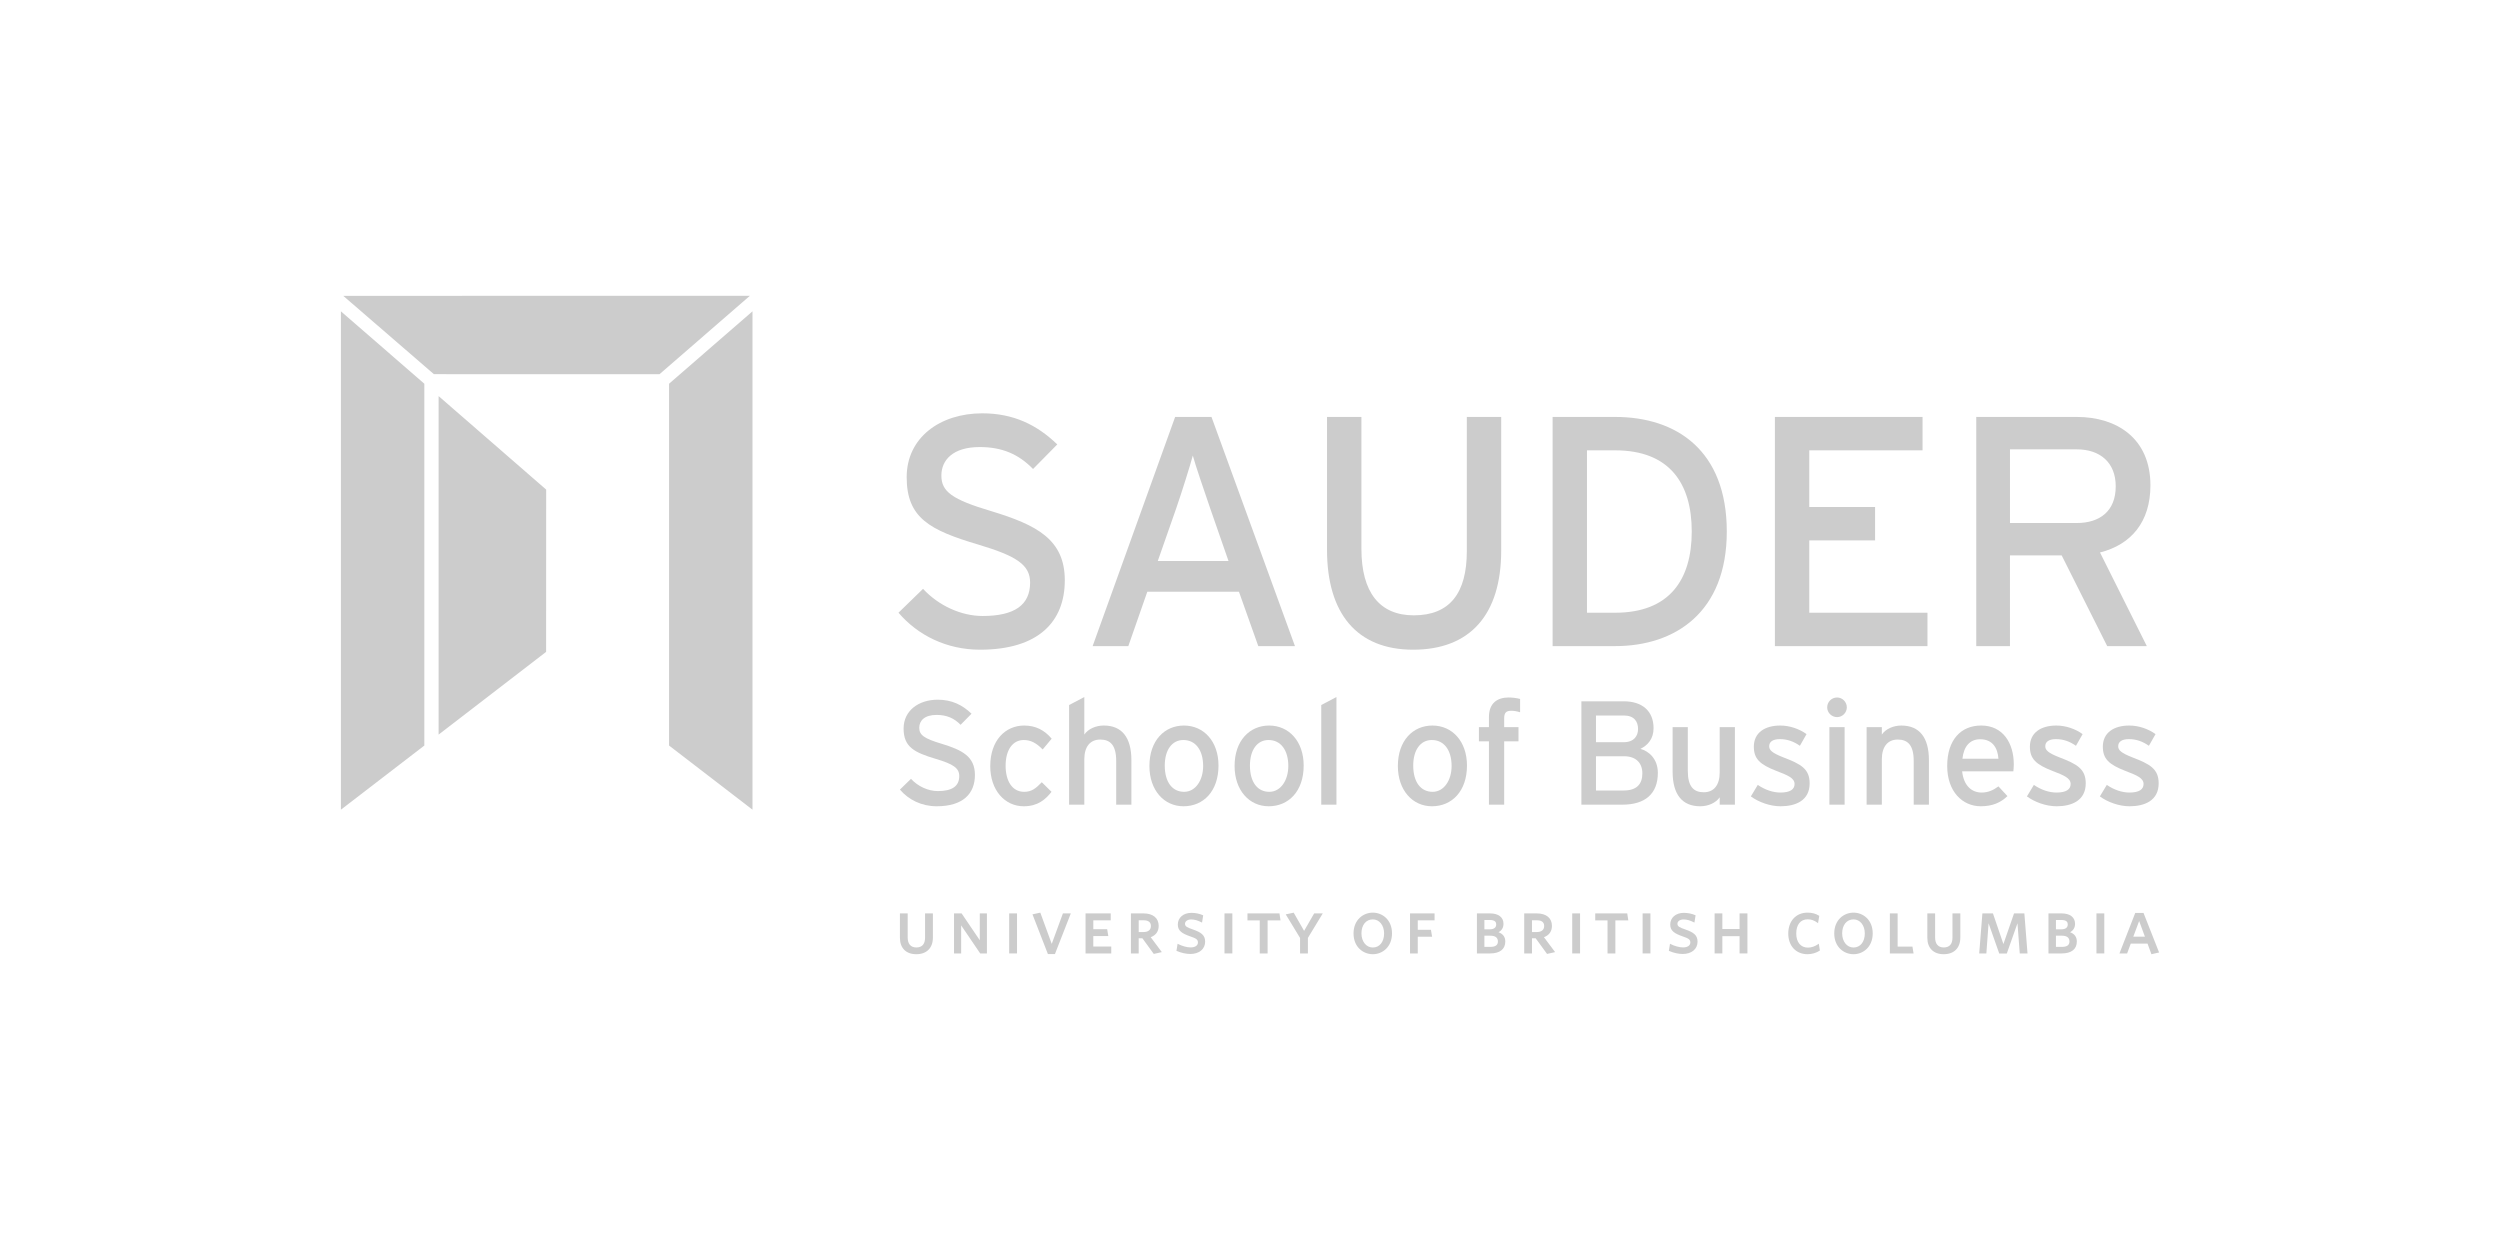
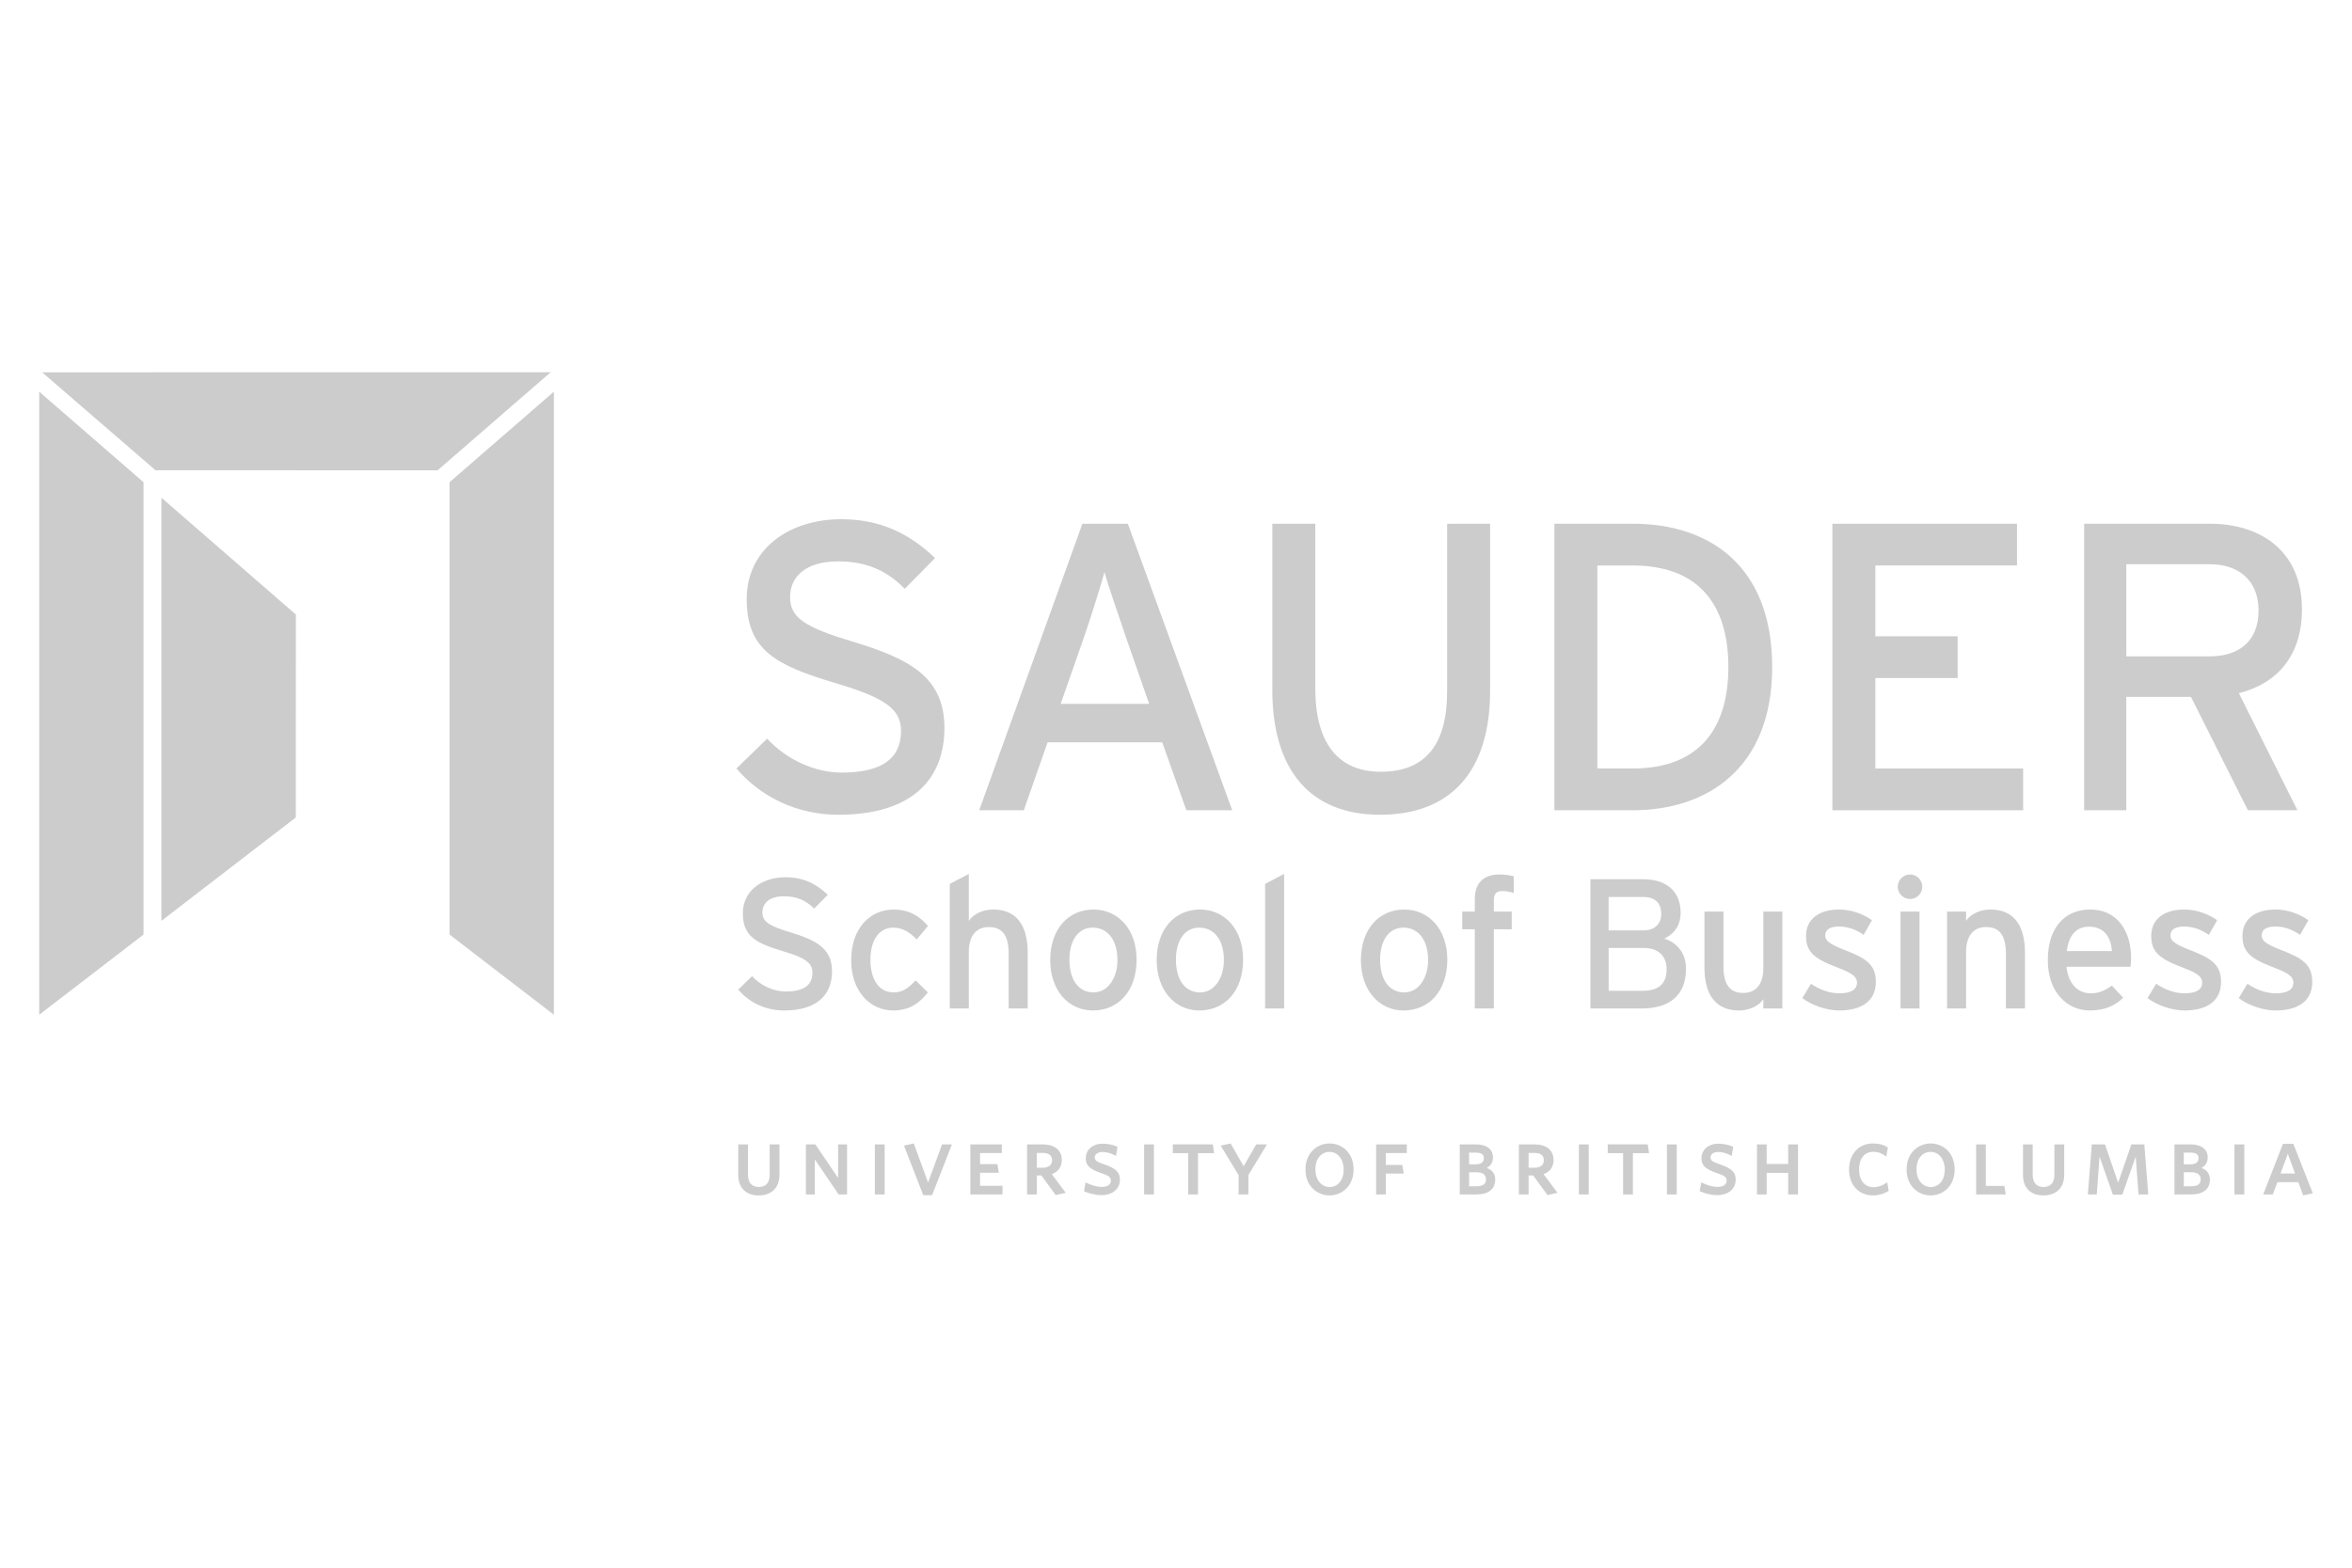
- <svg xmlns="http://www.w3.org/2000/svg" version="1.1" id="Layer_1" x="0px" y="0px" width="200px" height="100px" viewBox="0 -10 200 100" enable-background="new 0 -10 200 100" xml:space="preserve">
+ <svg xmlns="http://www.w3.org/2000/svg" version="1.1" id="Layer_1" x="0px" y="0px" width="150px" height="100px" viewBox="25 0 150 100" enable-background="new 25 0 150 100" xml:space="preserve">
  <g>
-     <polygon fill="#CCCCCC" points="43.689,42.15 35.089,48.767 35.089,21.688 43.694,29.168  " />
-     <polygon fill="#CCCCCC" points="53.525,49.644 60.199,54.775 60.199,14.905 53.525,20.698  " />
-     <polygon fill="#CCCCCC" points="33.947,49.644 27.272,54.775 27.272,14.905 33.947,20.699  " />
-     <polygon fill="#CCCCCC" points="52.759,19.937 59.992,13.663 27.461,13.668 34.711,19.933  " />
+     <polygon fill="#CCCCCC" points="43.865,52.144 35.293,58.74 35.293,31.746 43.87,39.202  " />
+     <polygon fill="#CCCCCC" points="53.67,59.614 60.324,64.729 60.324,24.984 53.67,30.759  " />
+     <polygon fill="#CCCCCC" points="34.154,59.614 27.5,64.729 27.5,24.984 34.154,30.76  " />
+     <polygon fill="#CCCCCC" points="52.907,30 60.118,23.746 27.689,23.751 34.916,29.996  " />
    <g>
      <g>
-         <path fill="#CCCCCC" d="M78.401,41.976c-2.672,0-4.977-1.152-6.522-2.959l1.965-1.91c1.231,1.334,3.038,2.172,4.767,2.172     c2.567,0,3.798-0.891,3.798-2.67c0-1.417-1.074-2.123-4.138-3.04c-3.877-1.152-5.737-2.121-5.737-5.396     c0-3.169,2.672-5.107,6.05-5.107c2.488,0,4.374,0.918,5.998,2.488l-1.938,1.965c-1.153-1.179-2.462-1.755-4.27-1.755     c-2.147,0-3.064,1.047-3.064,2.279c0,1.282,0.838,1.912,4.007,2.854c3.615,1.1,5.867,2.254,5.867,5.528     C85.184,39.724,83.088,41.976,78.401,41.976z" />
-         <path fill="#CCCCCC" d="M100.663,41.689l-1.546-4.348h-7.333l-1.519,4.348H87.41l6.601-18.334h2.908l6.678,18.334H100.663z      M96.813,30.662c-0.445-1.31-1.179-3.431-1.388-4.216c-0.21,0.785-0.864,2.88-1.335,4.242l-1.467,4.19h5.657L96.813,30.662z" />
-         <path fill="#CCCCCC" d="M113.052,41.976c-4.532,0-6.89-2.934-6.89-7.987V23.355h2.751v10.556c0,3.458,1.44,5.316,4.19,5.316     c2.882,0,4.243-1.779,4.243-5.133V23.355h2.75v10.687C120.097,39.176,117.608,41.976,113.052,41.976z" />
-         <path fill="#CCCCCC" d="M129.211,41.689h-5.003V23.355h5.003c4.924,0,8.932,2.697,8.932,9.167S134.004,41.689,129.211,41.689z      M129.211,26.027h-2.252v12.991h2.252c4.348,0,6.129-2.643,6.129-6.496C135.34,28.671,133.559,26.027,129.211,26.027z" />
-         <path fill="#CCCCCC" d="M141.992,41.689V23.355h11.812v2.672h-9.062v4.531h5.265v2.672h-5.265v5.788h9.455v2.672L141.992,41.689     L141.992,41.689z" />
-         <path fill="#CCCCCC" d="M168,34.198l3.746,7.491h-3.17l-3.641-7.256h-4.138v7.256H158.1V23.355h8.042     c3.193,0,5.892,1.703,5.892,5.475C172.033,31.762,170.488,33.57,168,34.198z M166.142,25.948h-5.344v5.893h5.344     c1.832,0,3.116-0.943,3.116-2.933C169.258,26.995,168,25.948,166.142,25.948z" />
+         <path fill="#CCCCCC" d="M78.468,51.971c-2.664,0-4.961-1.149-6.501-2.95l1.958-1.904c1.228,1.33,3.029,2.165,4.752,2.165     c2.559,0,3.787-0.888,3.787-2.661c0-1.413-1.071-2.117-4.125-3.031c-3.865-1.147-5.718-2.113-5.718-5.379     c0-3.159,2.664-5.091,6.031-5.091c2.479,0,4.36,0.915,5.979,2.48l-1.932,1.959c-1.149-1.176-2.454-1.749-4.256-1.749     c-2.141,0-3.055,1.043-3.055,2.271c0,1.278,0.835,1.906,3.994,2.845c3.604,1.097,5.849,2.247,5.849,5.511     C85.23,49.726,83.141,51.971,78.468,51.971z" />
+         <path fill="#CCCCCC" d="M100.661,51.685L99.12,47.35h-7.31l-1.515,4.335H87.45l6.58-18.277h2.899l6.657,18.277H100.661z      M96.823,40.691c-0.443-1.306-1.175-3.42-1.384-4.203c-0.209,0.783-0.861,2.872-1.331,4.229l-1.462,4.177h5.639L96.823,40.691z" />
+         <path fill="#CCCCCC" d="M113.011,51.971c-4.518,0-6.868-2.926-6.868-7.962V33.407h2.742v10.523c0,3.447,1.437,5.299,4.178,5.299     c2.872,0,4.229-1.773,4.229-5.117V33.407h2.741v10.653C120.034,49.179,117.552,51.971,113.011,51.971z" />
+         <path fill="#CCCCCC" d="M129.119,51.685h-4.987V33.407h4.987c4.908,0,8.903,2.688,8.903,9.139     C138.022,48.995,133.897,51.685,129.119,51.685z M129.119,36.071h-2.245v12.95h2.245c4.334,0,6.109-2.635,6.109-6.476     C135.229,38.707,133.453,36.071,129.119,36.071z" />
+         <path fill="#CCCCCC" d="M141.86,51.685V33.407h11.775v2.664h-9.034v4.517h5.248v2.664h-5.248v5.77h9.426v2.663H141.86     L141.86,51.685z" />
+         <path fill="#CCCCCC" d="M167.786,44.217l3.734,7.468h-3.16l-3.629-7.233h-4.126v7.233h-2.688V33.407h8.018     c3.183,0,5.873,1.698,5.873,5.458C171.807,41.788,170.267,43.59,167.786,44.217z M165.935,35.992h-5.328v5.875h5.328     c1.826,0,3.105-0.94,3.105-2.924C169.04,37.036,167.786,35.992,165.935,35.992z" />
      </g>
      <g>
-         <path fill="#CCCCCC" d="M74.933,54.502c-1.205,0-2.244-0.518-2.94-1.334l0.886-0.861c0.555,0.604,1.37,0.98,2.149,0.98     c1.157,0,1.713-0.402,1.713-1.205c0-0.637-0.484-0.957-1.867-1.369c-1.748-0.521-2.586-0.957-2.586-2.434     c0-1.43,1.205-2.303,2.729-2.303c1.122,0,1.972,0.414,2.705,1.121l-0.875,0.887c-0.519-0.531-1.11-0.791-1.925-0.791     c-0.969,0-1.382,0.471-1.382,1.027c0,0.578,0.378,0.861,1.808,1.287c1.629,0.496,2.646,1.016,2.646,2.49     C77.993,53.488,77.048,54.502,74.933,54.502z" />
-         <path fill="#CCCCCC" d="M83.413,49.957c-0.507-0.521-0.956-0.756-1.512-0.756c-0.885,0-1.452,0.791-1.452,2.055     c0,1.217,0.519,2.09,1.488,2.09c0.579,0,0.921-0.26,1.406-0.768l0.779,0.768c-0.484,0.615-1.098,1.156-2.221,1.156     c-1.511,0-2.681-1.273-2.681-3.211c0-2.057,1.205-3.248,2.717-3.248c0.91,0,1.618,0.365,2.197,1.051L83.413,49.957z" />
-         <path fill="#CCCCCC" d="M89.295,54.373v-3.508c0-1.25-0.473-1.701-1.275-1.701c-0.815,0-1.275,0.58-1.275,1.584v3.625h-1.217     v-7.971l1.217-0.639v3c0.307-0.449,0.921-0.721,1.559-0.721c1.44,0,2.208,0.945,2.208,2.775v3.555L89.295,54.373L89.295,54.373z" />
-         <path fill="#CCCCCC" d="M94.681,54.502c-1.559,0-2.728-1.285-2.728-3.223c0-2.031,1.205-3.236,2.763-3.236     c1.583,0,2.764,1.264,2.764,3.201C97.479,53.299,96.275,54.502,94.681,54.502z M94.668,49.201c-0.921,0-1.487,0.814-1.487,2.043     c0,1.357,0.625,2.102,1.547,2.102s1.524-0.934,1.524-2.066C96.252,50.015,95.649,49.201,94.668,49.201z" />
-         <path fill="#CCCCCC" d="M101.495,54.502c-1.559,0-2.728-1.285-2.728-3.223c0-2.031,1.204-3.236,2.764-3.236     c1.582,0,2.763,1.264,2.763,3.201C104.294,53.299,103.09,54.502,101.495,54.502z M101.483,49.201     c-0.921,0-1.488,0.814-1.488,2.043c0,1.357,0.626,2.102,1.547,2.102s1.523-0.934,1.523-2.066     C103.066,50.015,102.464,49.201,101.483,49.201z" />
-         <path fill="#CCCCCC" d="M105.7,54.373v-7.971l1.216-0.639v8.609L105.7,54.373L105.7,54.373z" />
-         <path fill="#CCCCCC" d="M114.558,54.502c-1.558,0-2.729-1.285-2.729-3.223c0-2.031,1.205-3.236,2.765-3.236     c1.583,0,2.764,1.264,2.764,3.201C117.357,53.299,116.151,54.502,114.558,54.502z M114.547,49.201     c-0.923,0-1.489,0.814-1.489,2.043c0,1.357,0.627,2.102,1.548,2.102s1.522-0.934,1.522-2.066     C116.128,50.015,115.526,49.201,114.547,49.201z" />
-         <path fill="#CCCCCC" d="M120.899,46.861c-0.4,0-0.565,0.154-0.565,0.604v0.707h1.145v1.135h-1.145v5.066h-1.218v-5.066h-0.803     v-1.135h0.803v-0.814c0-1.133,0.697-1.559,1.571-1.559c0.319,0,0.661,0.047,0.921,0.117v1.064     C121.326,46.896,121.112,46.861,120.899,46.861z" />
-         <path fill="#CCCCCC" d="M129.794,54.373h-3.283v-8.268h3.401c1.44,0,2.373,0.756,2.373,2.15c0,0.838-0.448,1.359-1.05,1.654     c0.647,0.176,1.393,0.777,1.393,1.924C132.628,53.51,131.601,54.373,129.794,54.373z M129.9,47.24h-2.222v2.137h2.222     c0.814,0,1.145-0.506,1.145-1.051C131.045,47.713,130.728,47.24,129.9,47.24z M129.924,50.5h-2.245v2.74h2.209     c1.099,0,1.5-0.557,1.5-1.371C131.388,51.017,130.856,50.5,129.924,50.5z" />
-         <path fill="#CCCCCC" d="M137.576,54.373v-0.59c-0.307,0.449-0.921,0.719-1.56,0.719c-1.439,0-2.207-0.943-2.207-2.773v-3.557     h1.216v3.508c0,1.252,0.473,1.701,1.276,1.701c0.814,0,1.274-0.578,1.274-1.582v-3.627h1.217v6.201     C138.792,54.373,137.576,54.373,137.576,54.373z" />
-         <path fill="#CCCCCC" d="M142.442,54.502c-0.839,0-1.748-0.33-2.374-0.789l0.555-0.922c0.579,0.402,1.229,0.613,1.808,0.613     c0.768,0,1.135-0.246,1.135-0.686c0-0.471-0.544-0.697-1.441-1.039c-1.335-0.52-1.818-0.967-1.818-1.947     c0-1.111,0.874-1.689,2.113-1.689c0.779,0,1.548,0.283,2.103,0.686l-0.531,0.934c-0.508-0.355-1.016-0.533-1.606-0.533     s-0.851,0.236-0.851,0.568c0,0.307,0.212,0.531,1.145,0.896c1.384,0.531,2.092,0.91,2.092,2.078     C144.77,54.043,143.659,54.502,142.442,54.502z" />
-         <path fill="#CCCCCC" d="M146.967,47.369c-0.438,0-0.792-0.354-0.792-0.779c0-0.438,0.354-0.791,0.792-0.791     c0.425,0,0.779,0.354,0.779,0.791C147.746,47.015,147.392,47.369,146.967,47.369z M146.352,54.373v-6.201h1.217v6.201     C147.569,54.373,146.352,54.373,146.352,54.373z" />
-         <path fill="#CCCCCC" d="M153.096,54.373v-3.508c0-1.25-0.473-1.701-1.275-1.701c-0.814,0-1.274,0.58-1.274,1.584v3.625h-1.218     v-6.201h1.218v0.592c0.306-0.449,0.92-0.721,1.558-0.721c1.442,0,2.209,0.945,2.209,2.775v3.555     C154.314,54.373,153.096,54.373,153.096,54.373z" />
-         <path fill="#CCCCCC" d="M161.068,51.705h-4.098c0.129,1.193,0.803,1.699,1.559,1.699c0.52,0,0.933-0.188,1.346-0.494l0.721,0.779     c-0.544,0.52-1.192,0.812-2.137,0.812c-1.454,0-2.683-1.168-2.683-3.223c0-2.104,1.11-3.236,2.717-3.236     c1.761,0,2.61,1.428,2.61,3.105C161.104,51.375,161.08,51.574,161.068,51.705z M158.41,49.14c-0.815,0-1.311,0.568-1.416,1.561     h2.881C159.816,49.849,159.415,49.14,158.41,49.14z" />
-         <path fill="#CCCCCC" d="M164.529,54.502c-0.839,0-1.748-0.33-2.375-0.789l0.556-0.922c0.578,0.402,1.228,0.613,1.807,0.613     c0.769,0,1.134-0.246,1.134-0.686c0-0.471-0.542-0.697-1.441-1.039c-1.334-0.52-1.818-0.967-1.818-1.947     c0-1.111,0.874-1.689,2.114-1.689c0.78,0,1.548,0.283,2.103,0.686l-0.532,0.934c-0.508-0.355-1.016-0.533-1.604-0.533     c-0.592,0-0.851,0.236-0.851,0.568c0,0.307,0.211,0.531,1.145,0.896c1.382,0.531,2.092,0.91,2.092,2.078     C166.856,54.043,165.744,54.502,164.529,54.502z" />
-         <path fill="#CCCCCC" d="M170.363,54.502c-0.839,0-1.748-0.33-2.374-0.789l0.556-0.922c0.578,0.402,1.228,0.613,1.807,0.613     c0.768,0,1.133-0.246,1.133-0.686c0-0.471-0.542-0.697-1.44-1.039c-1.335-0.52-1.818-0.967-1.818-1.947     c0-1.111,0.874-1.689,2.113-1.689c0.78,0,1.547,0.283,2.103,0.686l-0.531,0.934c-0.508-0.355-1.016-0.533-1.605-0.533     c-0.591,0-0.851,0.236-0.851,0.568c0,0.307,0.212,0.531,1.146,0.896c1.382,0.531,2.091,0.91,2.091,2.078     C172.69,54.043,171.578,54.502,170.363,54.502z" />
+         <path fill="#CCCCCC" d="M75.011,64.456c-1.201,0-2.237-0.516-2.93-1.329l0.883-0.859c0.553,0.603,1.366,0.978,2.142,0.978     c1.153,0,1.708-0.4,1.708-1.201c0-0.635-0.483-0.954-1.861-1.364c-1.743-0.521-2.578-0.954-2.578-2.427     c0-1.425,1.202-2.295,2.72-2.295c1.119,0,1.965,0.412,2.696,1.117l-0.872,0.884c-0.517-0.529-1.107-0.788-1.919-0.788     c-0.965,0-1.377,0.469-1.377,1.023c0,0.576,0.377,0.858,1.802,1.282c1.624,0.495,2.638,1.014,2.638,2.482     C78.062,63.446,77.12,64.456,75.011,64.456z" />
+         <path fill="#CCCCCC" d="M83.465,59.926c-0.506-0.52-0.953-0.754-1.508-0.754c-0.882,0-1.446,0.789-1.446,2.049     c0,1.213,0.517,2.083,1.482,2.083c0.578,0,0.918-0.259,1.402-0.765l0.777,0.765c-0.483,0.613-1.095,1.152-2.215,1.152     c-1.506,0-2.672-1.27-2.672-3.2c0-2.051,1.201-3.238,2.708-3.238c0.907,0,1.613,0.364,2.19,1.048L83.465,59.926z" />
+         <path fill="#CCCCCC" d="M89.329,64.328v-3.497c0-1.246-0.472-1.695-1.271-1.695c-0.812,0-1.271,0.578-1.271,1.578v3.614h-1.214     v-7.946l1.214-0.637v2.991c0.306-0.448,0.918-0.72,1.554-0.72c1.436,0,2.201,0.941,2.201,2.766v3.545L89.329,64.328     L89.329,64.328z" />
+         <path fill="#CCCCCC" d="M94.697,64.456c-1.554,0-2.719-1.281-2.719-3.212c0-2.025,1.201-3.227,2.754-3.227     c1.578,0,2.755,1.26,2.755,3.191C97.486,63.257,96.286,64.456,94.697,64.456z M94.685,59.172c-0.918,0-1.482,0.812-1.482,2.037     c0,1.353,0.623,2.095,1.542,2.095s1.52-0.931,1.52-2.059C96.264,59.984,95.662,59.172,94.685,59.172z" />
+         <path fill="#CCCCCC" d="M101.49,64.456c-1.555,0-2.72-1.281-2.72-3.212c0-2.025,1.2-3.227,2.756-3.227     c1.577,0,2.754,1.26,2.754,3.191C104.28,63.257,103.08,64.456,101.49,64.456z M101.478,59.172c-0.917,0-1.482,0.812-1.482,2.037     c0,1.353,0.624,2.095,1.542,2.095s1.518-0.931,1.518-2.059C103.057,59.984,102.456,59.172,101.478,59.172z" />
+         <path fill="#CCCCCC" d="M105.683,64.328v-7.946l1.212-0.637v8.582L105.683,64.328L105.683,64.328z" />
+         <path fill="#CCCCCC" d="M114.513,64.456c-1.554,0-2.721-1.281-2.721-3.212c0-2.025,1.201-3.227,2.756-3.227     c1.578,0,2.755,1.26,2.755,3.191C117.303,63.257,116.1,64.456,114.513,64.456z M114.501,59.172c-0.92,0-1.483,0.812-1.483,2.037     c0,1.353,0.625,2.095,1.542,2.095c0.919,0,1.518-0.931,1.518-2.059C116.077,59.984,115.477,59.172,114.501,59.172z" />
+         <path fill="#CCCCCC" d="M120.833,56.84c-0.398,0-0.562,0.153-0.562,0.602v0.705h1.141v1.131h-1.141v5.051h-1.214v-5.051h-0.802     v-1.131h0.802v-0.812c0-1.129,0.693-1.554,1.565-1.554c0.317,0,0.658,0.047,0.917,0.117v1.062     C121.259,56.875,121.045,56.84,120.833,56.84z" />
+         <path fill="#CCCCCC" d="M129.7,64.328h-3.271v-8.242h3.39c1.435,0,2.365,0.754,2.365,2.143c0,0.836-0.446,1.355-1.047,1.649     c0.645,0.176,1.389,0.774,1.389,1.918C132.525,63.468,131.502,64.328,129.7,64.328z M129.807,57.218h-2.216v2.13h2.216     c0.811,0,1.141-0.505,1.141-1.048C130.947,57.688,130.632,57.218,129.807,57.218z M129.83,60.467h-2.237v2.731h2.202     c1.094,0,1.495-0.555,1.495-1.366C131.29,60.983,130.759,60.467,129.83,60.467z" />
+         <path fill="#CCCCCC" d="M137.458,64.328V63.74c-0.306,0.447-0.919,0.716-1.556,0.716c-1.434,0-2.2-0.94-2.2-2.765v-3.545h1.213     v3.496c0,1.248,0.472,1.696,1.271,1.696c0.812,0,1.271-0.576,1.271-1.577v-3.615h1.213v6.182H137.458z" />
+         <path fill="#CCCCCC" d="M142.308,64.456c-0.835,0-1.742-0.329-2.365-0.786l0.553-0.919c0.577,0.401,1.225,0.611,1.803,0.611     c0.766,0,1.132-0.245,1.132-0.685c0-0.469-0.543-0.694-1.438-1.035c-1.33-0.519-1.812-0.964-1.812-1.94     c0-1.108,0.873-1.685,2.107-1.685c0.776,0,1.543,0.282,2.097,0.684l-0.53,0.932c-0.506-0.354-1.012-0.531-1.6-0.531     c-0.589,0-0.85,0.235-0.85,0.566c0,0.306,0.212,0.528,1.142,0.893c1.38,0.529,2.085,0.907,2.085,2.071     C144.629,63.999,143.522,64.456,142.308,64.456z" />
+         <path fill="#CCCCCC" d="M146.819,57.346c-0.437,0-0.79-0.353-0.79-0.776c0-0.437,0.354-0.789,0.79-0.789     c0.425,0,0.776,0.353,0.776,0.789C147.596,56.993,147.244,57.346,146.819,57.346z M146.206,64.328v-6.182h1.213v6.182H146.206z" />
+         <path fill="#CCCCCC" d="M152.929,64.328v-3.497c0-1.246-0.471-1.695-1.271-1.695c-0.811,0-1.27,0.578-1.27,1.578v3.614h-1.214     v-6.182h1.214v0.59c0.306-0.448,0.917-0.719,1.554-0.719c1.438,0,2.202,0.942,2.202,2.767v3.544H152.929z" />
+         <path fill="#CCCCCC" d="M160.877,61.668h-4.085c0.128,1.189,0.8,1.694,1.554,1.694c0.518,0,0.93-0.188,1.341-0.493l0.719,0.777     c-0.542,0.518-1.188,0.809-2.13,0.809c-1.449,0-2.675-1.164-2.675-3.213c0-2.098,1.106-3.226,2.709-3.226     c1.755,0,2.602,1.425,2.602,3.095C160.911,61.339,160.888,61.538,160.877,61.668z M158.227,59.112     c-0.812,0-1.307,0.565-1.411,1.556h2.871C159.629,59.818,159.229,59.112,158.227,59.112z" />
+         <path fill="#CCCCCC" d="M164.326,64.456c-0.837,0-1.742-0.329-2.367-0.786l0.554-0.919c0.576,0.401,1.224,0.611,1.802,0.611     c0.767,0,1.13-0.245,1.13-0.685c0-0.469-0.539-0.694-1.437-1.035c-1.329-0.519-1.812-0.964-1.812-1.94     c0-1.108,0.87-1.685,2.106-1.685c0.778,0,1.544,0.282,2.098,0.684l-0.531,0.932c-0.507-0.354-1.013-0.531-1.599-0.531     c-0.591,0-0.849,0.235-0.849,0.566c0,0.306,0.211,0.528,1.143,0.893c1.376,0.529,2.085,0.907,2.085,2.071     C166.646,63.999,165.537,64.456,164.326,64.456z" />
+         <path fill="#CCCCCC" d="M170.143,64.456c-0.838,0-1.743-0.329-2.367-0.786l0.554-0.919c0.577,0.401,1.226,0.611,1.802,0.611     c0.766,0,1.129-0.245,1.129-0.685c0-0.469-0.539-0.694-1.435-1.035c-1.331-0.519-1.813-0.964-1.813-1.94     c0-1.108,0.873-1.685,2.107-1.685c0.777,0,1.542,0.282,2.097,0.684l-0.529,0.932c-0.507-0.354-1.013-0.531-1.601-0.531     c-0.589,0-0.848,0.235-0.848,0.566c0,0.306,0.211,0.528,1.142,0.893c1.378,0.529,2.085,0.907,2.085,2.071     C172.461,63.999,171.354,64.456,170.143,64.456z" />
      </g>
    </g>
    <g>
-       <path fill="#CCCCCC" d="M73.302,66.337c-0.819,0-1.308-0.492-1.308-1.312v-1.951h0.621v1.926c0,0.514,0.246,0.797,0.692,0.797    c0.457,0,0.698-0.27,0.698-0.785v-1.938h0.627v1.926C74.633,65.837,74.135,66.337,73.302,66.337L73.302,66.337z" />
+       <path fill="#CCCCCC" d="M73.386,76.254c-0.817,0-1.304-0.49-1.304-1.308v-1.944h0.619v1.92c0,0.512,0.245,0.794,0.689,0.794    c0.456,0,0.696-0.269,0.696-0.782v-1.932h0.625v1.92C74.712,75.756,74.216,76.254,73.386,76.254L73.386,76.254z" />
    </g>
    <g>
-       <path fill="#CCCCCC" d="M78.954,66.275h-0.538l-1.523-2.244v2.244h-0.571v-3.203h0.606l1.455,2.148v-2.148h0.571V66.275    L78.954,66.275z" />
+       <path fill="#CCCCCC" d="M79.02,76.192h-0.536l-1.519-2.236v2.236h-0.57V73H77l1.451,2.141V73h0.569V76.192L79.02,76.192z" />
    </g>
    <g>
-       <path fill="#CCCCCC" d="M81.361,66.275h-0.626v-3.203h0.626V66.275L81.361,66.275z" />
+       <path fill="#CCCCCC" d="M81.419,76.192h-0.624V73h0.624V76.192L81.419,76.192z" />
    </g>
    <g>
-       <path fill="#CCCCCC" d="M84.395,66.324h-0.563l-1.234-3.176l0.627-0.137l0.914,2.5l0.894-2.439h0.632L84.395,66.324L84.395,66.324    z" />
+       <path fill="#CCCCCC" d="M84.443,76.241h-0.561l-1.23-3.165l0.625-0.138l0.911,2.492L85.08,73h0.63L84.443,76.241L84.443,76.241z" />
    </g>
    <g>
-       <path fill="#CCCCCC" d="M88.902,66.275h-2.058v-3.203h2.014v0.553h-1.393v0.709h1.108l0.092,0.553h-1.201v0.834H88.9v0.554    L88.902,66.275L88.902,66.275z" />
+       <path fill="#CCCCCC" d="M88.936,76.192h-2.051V73h2.007v0.551h-1.388v0.707h1.105l0.091,0.551h-1.197v0.831h1.431v0.553H88.936    L88.936,76.192z" />
    </g>
    <g>
-       <path fill="#CCCCCC" d="M92.302,66.314l-0.913-1.254h-0.294v1.215h-0.621v-3.203h1.005c0.761,0,1.215,0.373,1.215,0.998    c0,0.436-0.22,0.748-0.637,0.906l0.889,1.193L92.302,66.314L92.302,66.314z M91.096,64.564h0.378c0.387,0,0.599-0.174,0.599-0.488    c0-0.379-0.326-0.457-0.599-0.457h-0.378V64.564L91.096,64.564z" />
+       <path fill="#CCCCCC" d="M92.326,76.231l-0.911-1.25h-0.293v1.211h-0.619V73h1.002c0.759,0,1.211,0.372,1.211,0.995    c0,0.434-0.219,0.745-0.635,0.903l0.886,1.188L92.326,76.231L92.326,76.231z M91.124,74.487H91.5c0.385,0,0.598-0.173,0.598-0.486    c0-0.378-0.325-0.456-0.598-0.456h-0.377V74.487L91.124,74.487z" />
    </g>
    <g>
-       <path fill="#CCCCCC" d="M95.228,66.318c-0.34,0-0.727-0.086-1.089-0.24l-0.023-0.008l0.092-0.57l0.039,0.021    c0.322,0.166,0.716,0.273,1.007,0.273c0.353,0,0.581-0.154,0.581-0.395c0-0.238-0.149-0.33-0.598-0.482    c-0.671-0.234-1.012-0.447-1.012-0.953c0-0.551,0.446-0.936,1.085-0.936c0.323,0,0.65,0.066,0.922,0.188l0.022,0.01l-0.09,0.582    l-0.041-0.02c-0.298-0.156-0.572-0.232-0.833-0.232c-0.279,0-0.489,0.146-0.489,0.34c0,0.213,0.145,0.295,0.641,0.465    c0.629,0.221,0.97,0.439,0.97,0.971C96.411,65.923,95.935,66.318,95.228,66.318L95.228,66.318z" />
+       <path fill="#CCCCCC" d="M95.243,76.235c-0.339,0-0.725-0.085-1.085-0.239l-0.022-0.008l0.091-0.568l0.039,0.021    c0.32,0.165,0.713,0.271,1.004,0.271c0.351,0,0.579-0.152,0.579-0.395c0-0.236-0.149-0.329-0.597-0.479    c-0.669-0.232-1.009-0.445-1.009-0.95c0-0.549,0.445-0.934,1.082-0.934c0.322,0,0.648,0.066,0.919,0.188l0.022,0.011l-0.089,0.58    l-0.041-0.021c-0.297-0.155-0.57-0.23-0.831-0.23c-0.278,0-0.488,0.146-0.488,0.339c0,0.212,0.145,0.294,0.639,0.464    c0.627,0.22,0.968,0.437,0.968,0.967C96.422,75.842,95.947,76.235,95.243,76.235L95.243,76.235z" />
    </g>
    <g>
-       <path fill="#CCCCCC" d="M98.588,66.275H97.96v-3.203h0.628V66.275L98.588,66.275z" />
+       <path fill="#CCCCCC" d="M98.592,76.192h-0.626V73h0.626V76.192L98.592,76.192z" />
    </g>
    <g>
-       <path fill="#CCCCCC" d="M101.408,66.275h-0.628V63.63h-0.983v-0.559h2.56l0.084,0.559h-1.032L101.408,66.275L101.408,66.275z" />
+       <path fill="#CCCCCC" d="M101.403,76.192h-0.627v-2.637h-0.979v-0.558h2.552l0.084,0.558h-1.029L101.403,76.192L101.403,76.192z" />
    </g>
    <g>
-       <path fill="#CCCCCC" d="M104.632,66.275h-0.627v-1.238l-1.146-1.887l0.636-0.137l0.833,1.457l0.805-1.398h0.688l-1.188,1.959    L104.632,66.275L104.632,66.275z" />
+       <path fill="#CCCCCC" d="M104.617,76.192h-0.625v-1.234l-1.142-1.88l0.634-0.137l0.83,1.451L105.116,73h0.686l-1.184,1.952    L104.617,76.192L104.617,76.192z" />
    </g>
    <g>
-       <path fill="#CCCCCC" d="M109.825,66.337c-0.766,0-1.542-0.57-1.542-1.66c0-1.094,0.776-1.666,1.542-1.666    c0.765,0,1.536,0.57,1.536,1.66C111.361,65.763,110.59,66.337,109.825,66.337L109.825,66.337z M109.825,63.551    c-0.543,0-0.909,0.449-0.909,1.119c0,0.656,0.383,1.131,0.909,1.131c0.541,0,0.903-0.451,0.903-1.125    C110.729,64.025,110.349,63.551,109.825,63.551L109.825,63.551z" />
+       <path fill="#CCCCCC" d="M109.794,76.254c-0.764,0-1.537-0.567-1.537-1.654c0-1.091,0.773-1.661,1.537-1.661    c0.763,0,1.531,0.568,1.531,1.655C111.325,75.683,110.557,76.254,109.794,76.254L109.794,76.254z M109.794,73.477    c-0.541,0-0.906,0.448-0.906,1.116c0,0.654,0.382,1.127,0.906,1.127c0.54,0,0.9-0.45,0.9-1.121    C110.694,73.95,110.317,73.477,109.794,73.477L109.794,73.477z" />
    </g>
    <g>
-       <path fill="#CCCCCC" d="M113.422,66.275h-0.62v-3.203h1.963v0.553h-1.343v0.758h1.053l0.093,0.555h-1.146L113.422,66.275    L113.422,66.275z" />
+       <path fill="#CCCCCC" d="M113.38,76.192h-0.618V73h1.957v0.551h-1.339v0.756h1.049l0.094,0.553h-1.143V76.192L113.38,76.192z" />
    </g>
    <g>
-       <path fill="#CCCCCC" d="M119.207,66.275h-1.053v-3.203h1.047c0.675,0,1.078,0.311,1.078,0.83c0,0.307-0.135,0.533-0.398,0.676    c0.358,0.131,0.542,0.379,0.542,0.742C120.423,65.936,119.99,66.275,119.207,66.275L119.207,66.275z M118.752,65.752h0.462    c0.417,0,0.619-0.141,0.619-0.432c0-0.307-0.206-0.465-0.612-0.465h-0.469V65.752L118.752,65.752z M118.752,64.347h0.406    c0.357,0,0.538-0.133,0.538-0.395c0-0.15-0.054-0.354-0.52-0.354h-0.425L118.752,64.347L118.752,64.347z" />
+       <path fill="#CCCCCC" d="M119.146,76.192h-1.049V73h1.043c0.673,0,1.075,0.31,1.075,0.827c0,0.306-0.135,0.531-0.397,0.674    c0.356,0.13,0.54,0.378,0.54,0.74C120.358,75.854,119.928,76.192,119.146,76.192L119.146,76.192z M118.693,75.671h0.46    c0.416,0,0.617-0.14,0.617-0.43c0-0.306-0.205-0.464-0.61-0.464h-0.467V75.671L118.693,75.671z M118.693,74.271h0.404    c0.356,0,0.536-0.134,0.536-0.395c0-0.15-0.053-0.354-0.519-0.354h-0.423L118.693,74.271L118.693,74.271z" />
    </g>
    <g>
-       <path fill="#CCCCCC" d="M123.763,66.314l-0.911-1.254h-0.294v1.215h-0.621v-3.203h1.005c0.76,0,1.213,0.373,1.213,0.998    c0,0.436-0.22,0.748-0.638,0.906l0.89,1.193L123.763,66.314L123.763,66.314z M122.558,64.564h0.378    c0.386,0,0.598-0.174,0.598-0.488c0-0.379-0.325-0.457-0.598-0.457h-0.378V64.564L122.558,64.564z" />
+       <path fill="#CCCCCC" d="M123.689,76.231l-0.91-1.25h-0.292v1.211h-0.619V73h1.001c0.759,0,1.209,0.372,1.209,0.995    c0,0.434-0.218,0.745-0.635,0.903l0.887,1.188L123.689,76.231L123.689,76.231z M122.487,74.487h0.376    c0.386,0,0.597-0.173,0.597-0.486c0-0.378-0.324-0.456-0.597-0.456h-0.376V74.487L122.487,74.487z" />
    </g>
    <g>
-       <path fill="#CCCCCC" d="M126.405,66.275h-0.628v-3.203h0.628V66.275L126.405,66.275z" />
+       <path fill="#CCCCCC" d="M126.321,76.192h-0.625V73h0.625V76.192L126.321,76.192z" />
    </g>
    <g>
-       <path fill="#CCCCCC" d="M129.229,66.275h-0.626V63.63h-0.984v-0.559h2.56l0.085,0.559h-1.034v2.645H129.229z" />
+       <path fill="#CCCCCC" d="M129.137,76.192h-0.623v-2.637h-0.981v-0.558h2.553l0.084,0.558h-1.03v2.637H129.137z" />
    </g>
    <g>
-       <path fill="#CCCCCC" d="M132.035,66.275h-0.627v-3.203h0.627V66.275L132.035,66.275z" />
+       <path fill="#CCCCCC" d="M131.935,76.192h-0.625V73h0.625V76.192L131.935,76.192z" />
    </g>
    <g>
-       <path fill="#CCCCCC" d="M134.621,66.318c-0.341,0-0.727-0.086-1.09-0.24l-0.023-0.008l0.093-0.57l0.039,0.021    c0.321,0.166,0.716,0.273,1.007,0.273c0.352,0,0.58-0.154,0.58-0.395c0-0.238-0.149-0.33-0.598-0.482    c-0.67-0.234-1.011-0.447-1.011-0.953c0-0.551,0.445-0.936,1.084-0.936c0.322,0,0.65,0.066,0.922,0.188l0.022,0.01l-0.092,0.582    l-0.038-0.02c-0.3-0.156-0.571-0.232-0.834-0.232c-0.278,0-0.488,0.146-0.488,0.34c0,0.213,0.145,0.295,0.642,0.465    c0.627,0.221,0.968,0.439,0.968,0.971C135.804,65.923,135.328,66.318,134.621,66.318L134.621,66.318z" />
+       <path fill="#CCCCCC" d="M134.513,76.235c-0.341,0-0.725-0.085-1.087-0.239l-0.023-0.008l0.094-0.568l0.039,0.021    c0.319,0.165,0.712,0.271,1.003,0.271c0.351,0,0.578-0.152,0.578-0.395c0-0.236-0.148-0.329-0.596-0.479    c-0.668-0.232-1.008-0.445-1.008-0.95c0-0.549,0.442-0.934,1.08-0.934c0.32,0,0.647,0.066,0.919,0.188l0.022,0.011l-0.091,0.58    l-0.039-0.021c-0.299-0.155-0.568-0.23-0.832-0.23c-0.276,0-0.486,0.146-0.486,0.339c0,0.212,0.146,0.294,0.641,0.464    c0.625,0.22,0.966,0.437,0.966,0.967C135.692,75.842,135.217,76.235,134.513,76.235L134.513,76.235z" />
    </g>
    <g>
-       <path fill="#CCCCCC" d="M139.794,66.275h-0.628v-1.381h-1.378v1.381h-0.619v-3.203h0.619v1.25h1.378v-1.25h0.628V66.275    L139.794,66.275z" />
+       <path fill="#CCCCCC" d="M139.669,76.192h-0.626v-1.376h-1.374v1.376h-0.617V73h0.617v1.246h1.374V73h0.626V76.192L139.669,76.192z    " />
    </g>
    <g>
-       <path fill="#CCCCCC" d="M144.603,66.337c-0.923,0-1.542-0.664-1.542-1.652c0-1.002,0.619-1.674,1.542-1.674    c0.366,0,0.659,0.08,0.921,0.248l0.018,0.01l-0.099,0.586l-0.043-0.032c-0.254-0.189-0.5-0.279-0.779-0.279    c-0.577,0-0.921,0.426-0.921,1.133c0,0.699,0.357,1.133,0.934,1.133c0.276,0,0.563-0.1,0.83-0.285l0.041-0.029l0.086,0.547    l-0.017,0.01C145.296,66.234,144.95,66.337,144.603,66.337L144.603,66.337z" />
+       <path fill="#CCCCCC" d="M144.463,76.254c-0.921,0-1.538-0.662-1.538-1.646c0-0.999,0.617-1.67,1.538-1.67    c0.364,0,0.656,0.08,0.918,0.247l0.018,0.011l-0.098,0.584l-0.043-0.032c-0.253-0.188-0.498-0.278-0.777-0.278    c-0.575,0-0.918,0.425-0.918,1.13c0,0.696,0.355,1.13,0.931,1.13c0.276,0,0.562-0.101,0.828-0.284l0.041-0.029l0.085,0.545    l-0.017,0.01C145.153,76.152,144.809,76.254,144.463,76.254L144.463,76.254z" />
    </g>
    <g>
-       <path fill="#CCCCCC" d="M148.282,66.337c-0.767,0-1.542-0.57-1.542-1.66c0-1.094,0.775-1.666,1.542-1.666    c0.764,0,1.535,0.57,1.535,1.66C149.817,65.763,149.046,66.337,148.282,66.337L148.282,66.337z M148.282,63.551    c-0.543,0-0.909,0.449-0.909,1.119c0,0.656,0.383,1.131,0.909,1.131c0.541,0,0.902-0.451,0.902-1.125    C149.185,64.025,148.806,63.551,148.282,63.551L148.282,63.551z" />
+       <path fill="#CCCCCC" d="M148.131,76.254c-0.765,0-1.537-0.567-1.537-1.654c0-1.091,0.772-1.661,1.537-1.661    c0.761,0,1.529,0.568,1.529,1.655C149.66,75.683,148.892,76.254,148.131,76.254L148.131,76.254z M148.131,73.477    c-0.543,0-0.906,0.448-0.906,1.116c0,0.654,0.381,1.127,0.906,1.127c0.539,0,0.898-0.45,0.898-1.121    C149.031,73.95,148.653,73.477,148.131,73.477L148.131,73.477z" />
    </g>
    <g>
-       <path fill="#CCCCCC" d="M153.085,66.275h-1.896v-3.203h0.621v2.656h1.185L153.085,66.275L153.085,66.275z" />
+       <path fill="#CCCCCC" d="M152.918,76.192h-1.89V73h0.619v2.647h1.181L152.918,76.192L152.918,76.192z" />
    </g>
    <g>
-       <path fill="#CCCCCC" d="M155.495,66.337c-0.819,0-1.308-0.492-1.308-1.312v-1.951h0.622v1.926c0,0.514,0.244,0.797,0.692,0.797    c0.455,0,0.697-0.27,0.697-0.785v-1.938h0.628v1.926C156.827,65.837,156.328,66.337,155.495,66.337L155.495,66.337z" />
+       <path fill="#CCCCCC" d="M155.32,76.254c-0.816,0-1.303-0.49-1.303-1.308v-1.944h0.619v1.92c0,0.512,0.243,0.794,0.689,0.794    c0.454,0,0.695-0.269,0.695-0.782v-1.932h0.626v1.92C156.648,75.756,156.151,76.254,155.32,76.254L155.32,76.254z" />
    </g>
    <g>
-       <path fill="#CCCCCC" d="M160.543,66.285h-0.603l-0.854-2.426l-0.177,2.416h-0.572l0.254-3.203h0.844l0.838,2.453l0.85-2.453h0.826    l0.252,3.203h-0.621l-0.182-2.416L160.543,66.285L160.543,66.285z" />
+       <path fill="#CCCCCC" d="M160.353,76.202h-0.602l-0.851-2.418l-0.177,2.408h-0.57L158.406,73h0.843l0.835,2.445L160.931,73h0.824    l0.251,3.192h-0.619l-0.182-2.408L160.353,76.202L160.353,76.202z" />
    </g>
    <g>
-       <path fill="#CCCCCC" d="M164.931,66.275h-1.053v-3.203h1.047c0.676,0,1.079,0.311,1.079,0.83c0,0.307-0.136,0.533-0.399,0.676    c0.358,0.131,0.541,0.379,0.541,0.742C166.146,65.936,165.714,66.275,164.931,66.275L164.931,66.275z M164.476,65.752h0.462    c0.417,0,0.618-0.141,0.618-0.432c0-0.307-0.206-0.465-0.612-0.465h-0.468V65.752L164.476,65.752z M164.476,64.347h0.407    c0.356,0,0.537-0.133,0.537-0.395c0-0.15-0.054-0.354-0.519-0.354h-0.426L164.476,64.347L164.476,64.347z" />
+       <path fill="#CCCCCC" d="M164.728,76.192h-1.051V73h1.044c0.675,0,1.076,0.31,1.076,0.827c0,0.306-0.136,0.531-0.397,0.674    c0.356,0.13,0.539,0.378,0.539,0.74C165.938,75.854,165.508,76.192,164.728,76.192L164.728,76.192z M164.274,75.671h0.459    c0.417,0,0.617-0.14,0.617-0.43c0-0.306-0.206-0.464-0.611-0.464h-0.465V75.671L164.274,75.671z M164.274,74.271h0.404    c0.354,0,0.536-0.134,0.536-0.395c0-0.15-0.054-0.354-0.519-0.354h-0.424L164.274,74.271L164.274,74.271z" />
    </g>
    <g>
-       <path fill="#CCCCCC" d="M168.344,66.275h-0.627v-3.203h0.627V66.275L168.344,66.275z" />
+       <path fill="#CCCCCC" d="M168.129,76.192h-0.625V73h0.625V76.192L168.129,76.192z" />
    </g>
    <g>
-       <path fill="#CCCCCC" d="M172.114,66.337l-0.312-0.848h-1.342l-0.29,0.787h-0.614l1.263-3.24h0.663l1.246,3.162L172.114,66.337    L172.114,66.337z M170.663,64.936h0.931c-0.058-0.164-0.291-0.791-0.462-1.254L170.663,64.936L170.663,64.936z" />
+       <path fill="#CCCCCC" d="M171.887,76.254l-0.311-0.845h-1.338l-0.289,0.783h-0.611l1.258-3.229h0.662l1.242,3.152L171.887,76.254    L171.887,76.254z M170.441,74.857h0.928c-0.058-0.164-0.29-0.789-0.461-1.25L170.441,74.857L170.441,74.857z" />
    </g>
  </g>
</svg>
